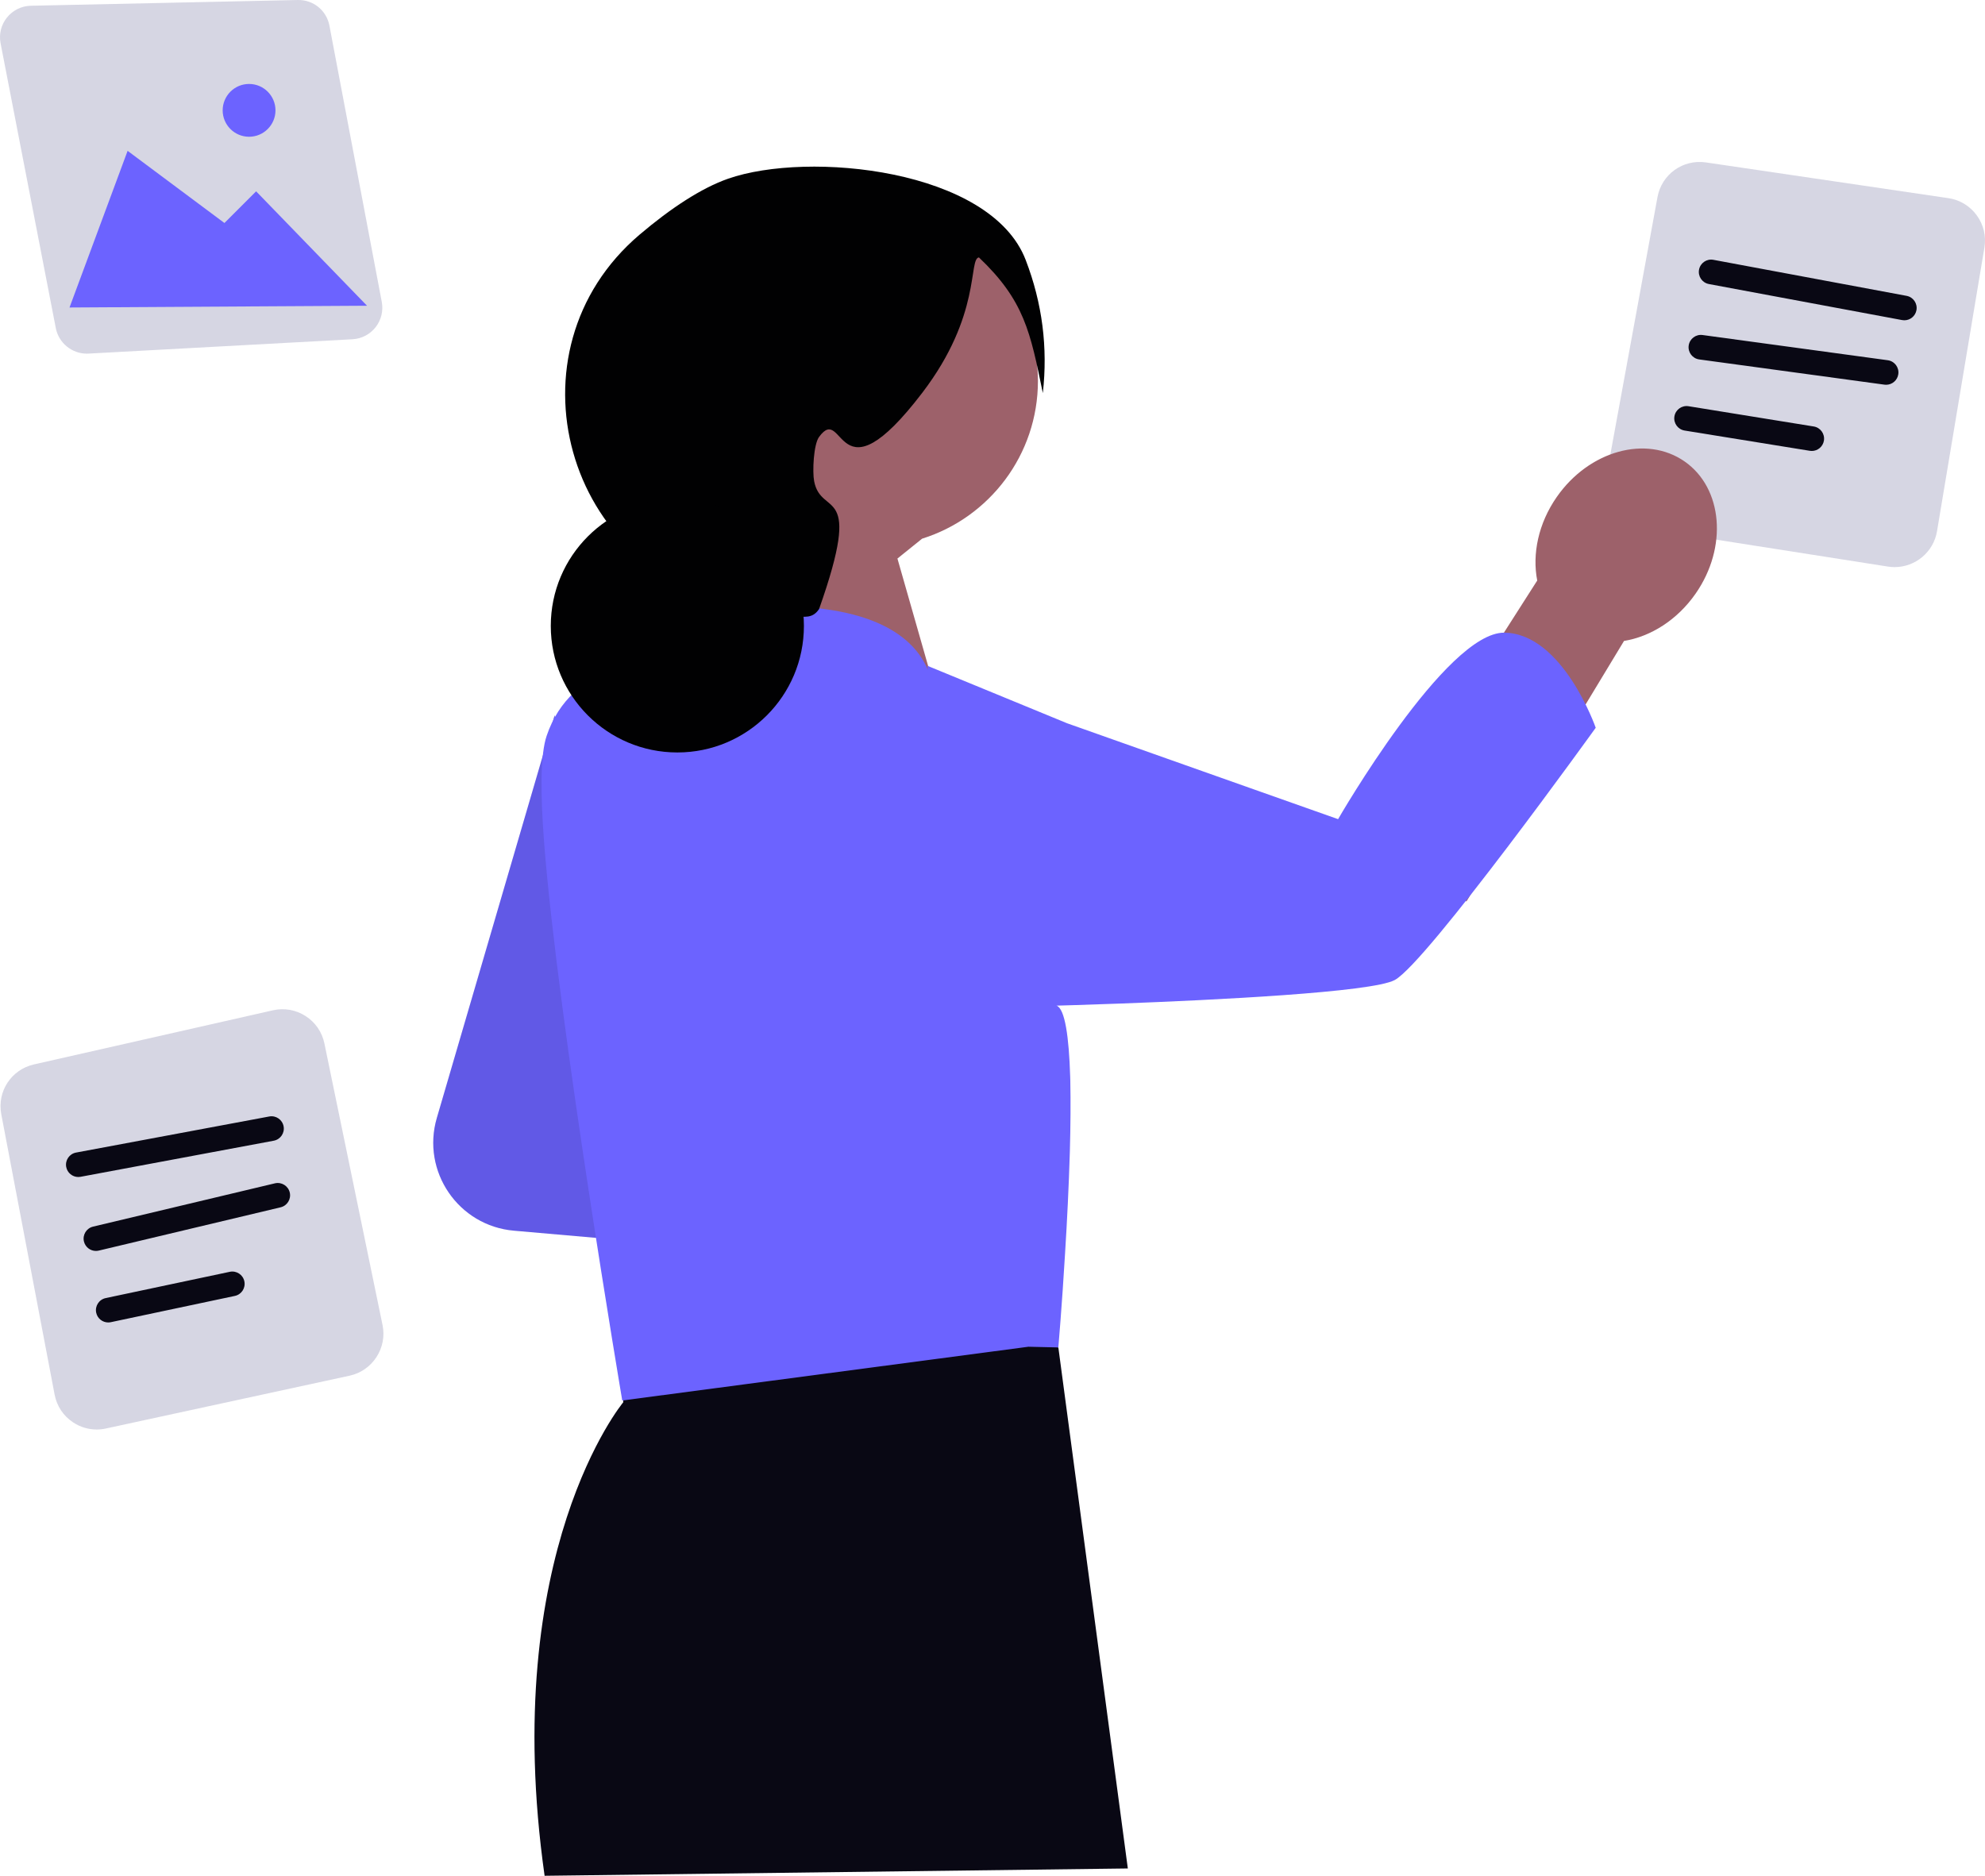
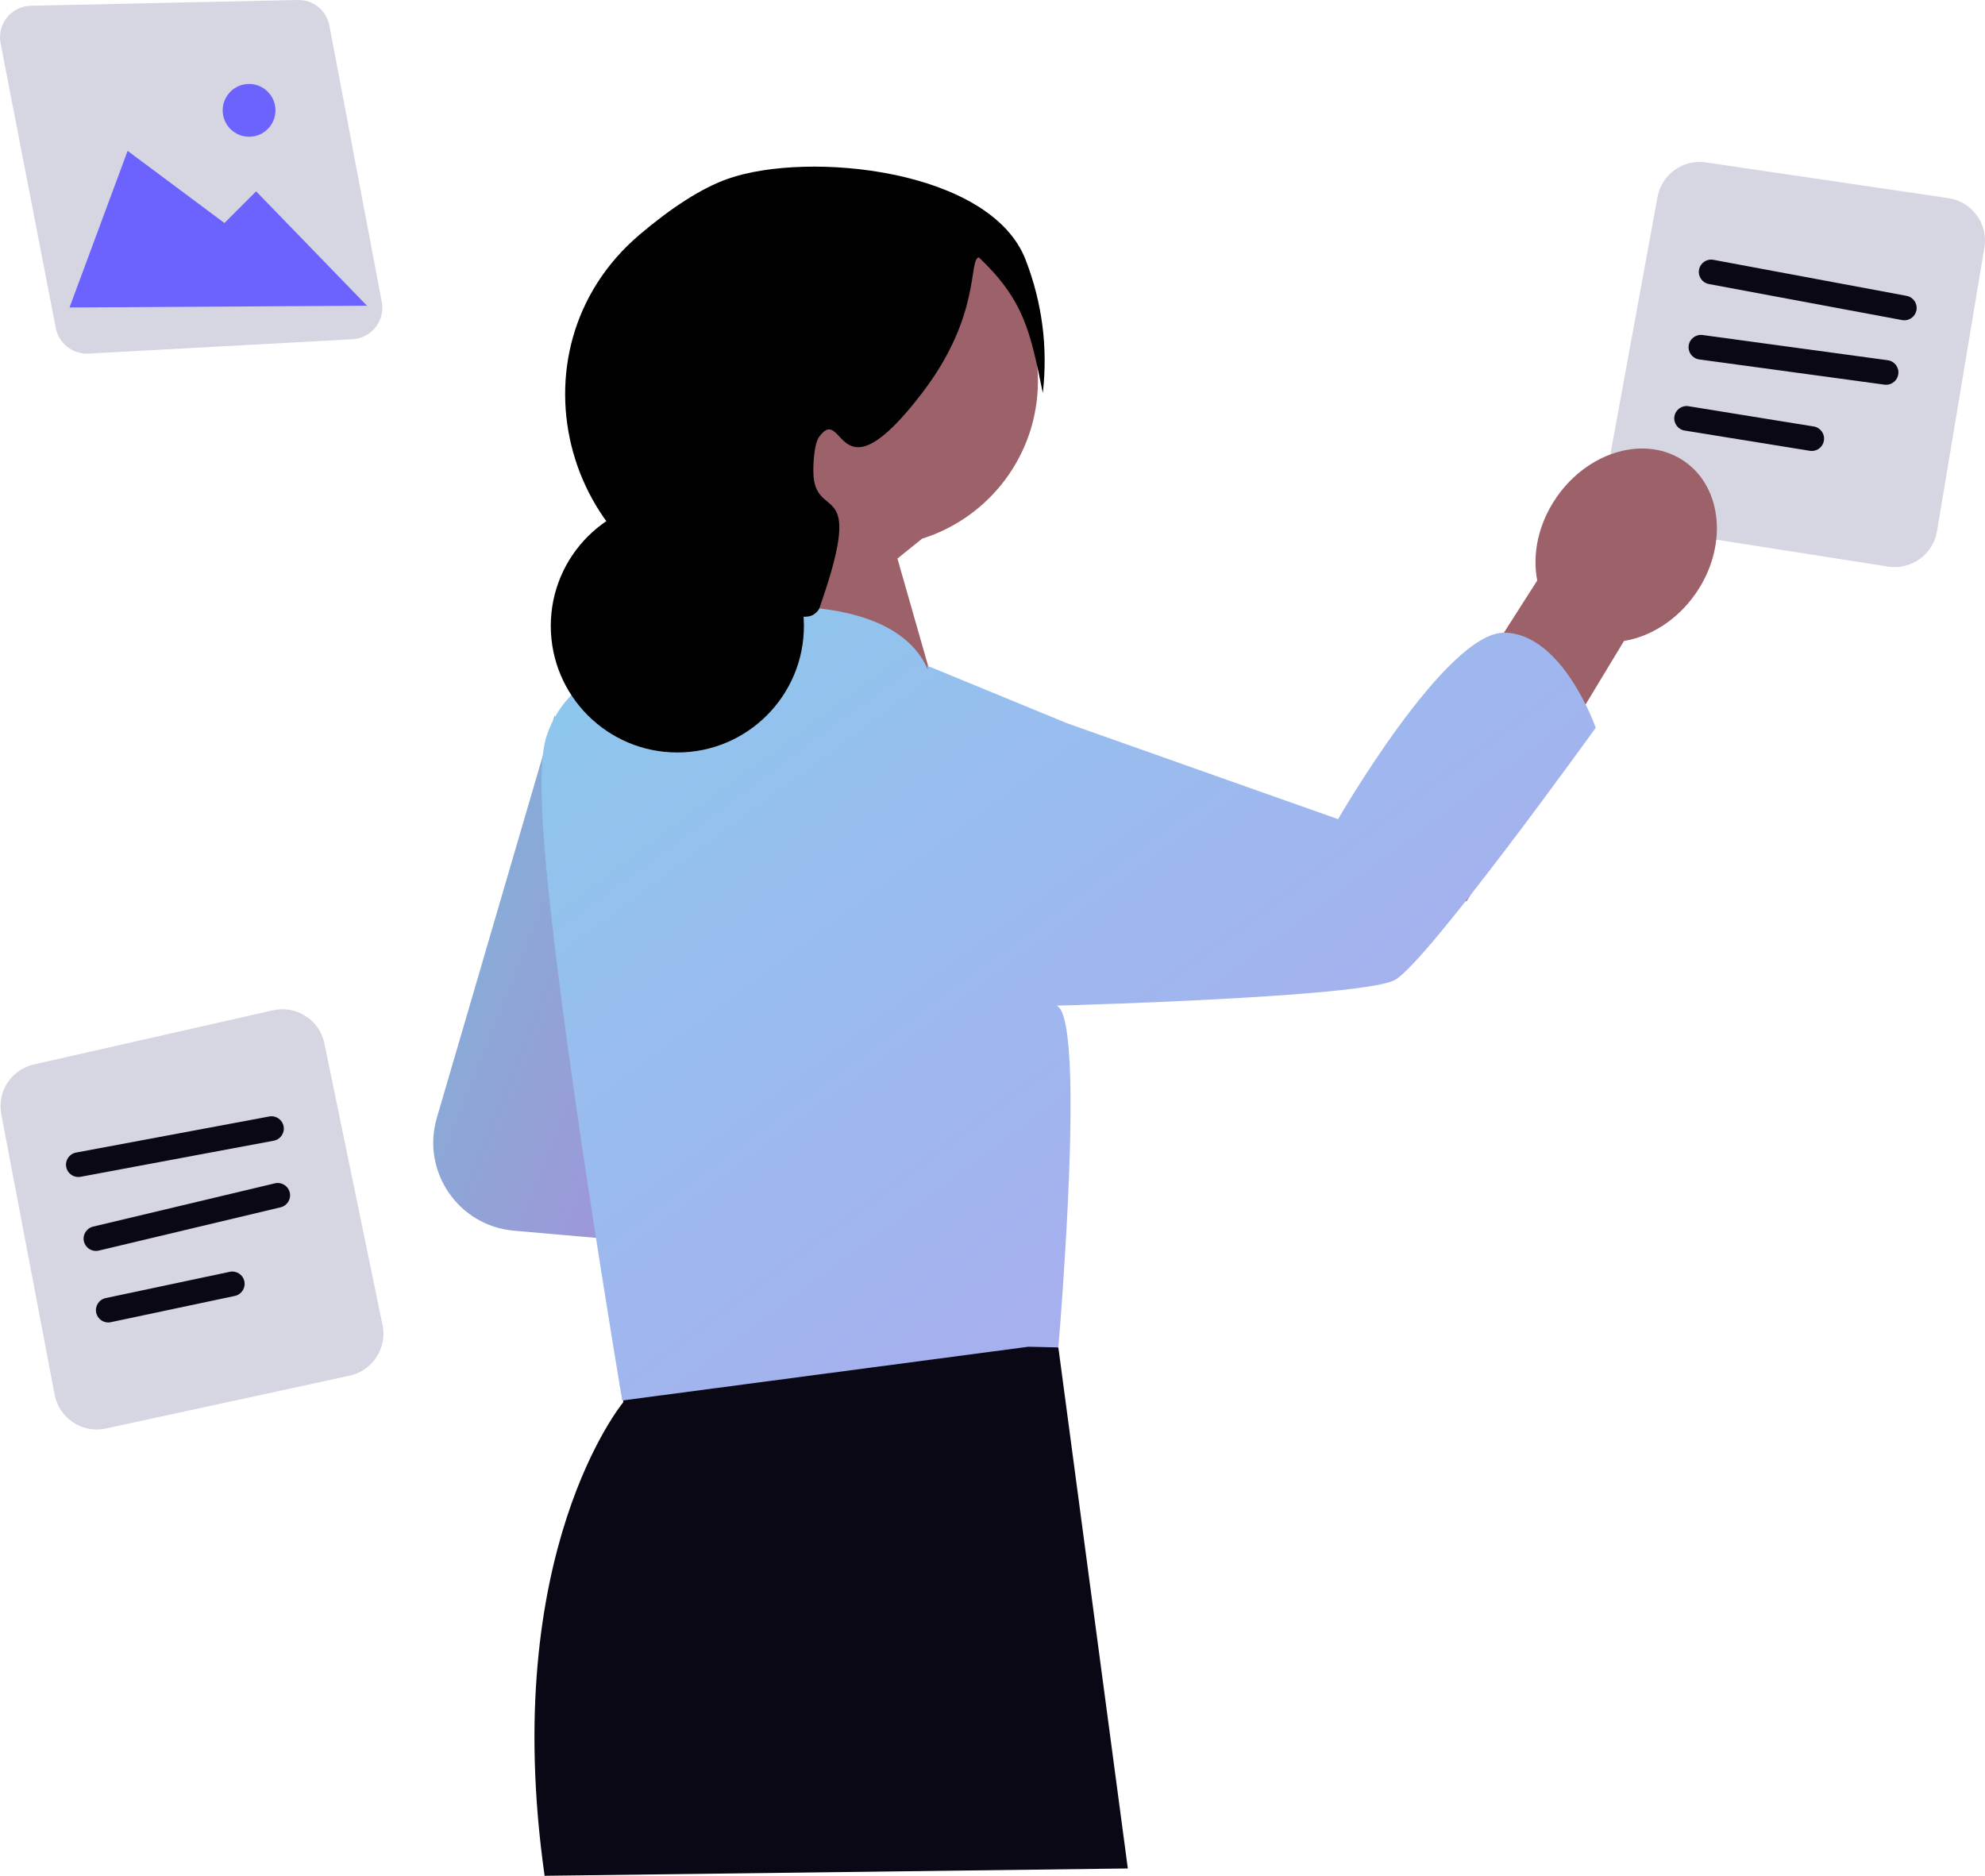
<svg xmlns="http://www.w3.org/2000/svg" id="uuid-b619416f-6205-486c-b78f-4a074302c8ec" width="796.833" height="753.078" viewBox="0 0 796.833 753.078">
-   <path d="M34.839,141.981c-6.004,0-11.283-4.302-12.437-10.255L.233,17.379c-.712-3.674.228-7.452,2.578-10.364,2.349-2.911,5.842-4.628,9.584-4.708L119.527.003c6.256-.142,11.559,4.2,12.716,10.304l21.012,110.892c.679,3.588-.222,7.294-2.476,10.169-2.252,2.874-5.635,4.636-9.28,4.833l-105.975,5.76c-.229.012-.458.019-.685.019Z" fill="#d6d6e3" />
-   <polygon points="27.906 123.45 51.226 60.557 90.092 89.53 102.812 76.81 147.331 122.743 27.906 123.45" fill="#6c63ff" />
-   <path d="M99.985,54.904c-5.845,0-10.6-4.755-10.6-10.6s4.755-10.6,10.6-10.6,10.6,4.755,10.6,10.6-4.755,10.6-10.6,10.6Z" fill="#6c63ff" />
-   <path d="M38.806,573.912c-3.34,0-6.607-.977-9.465-2.868-3.906-2.586-6.541-6.545-7.416-11.146L.514,447.358c-1.743-9.167,4.019-17.962,13.119-20.021l95.917-21.727c4.552-1.028,9.214-.206,13.134,2.317,3.922,2.526,6.601,6.433,7.544,11l23.338,113.056c1.902,9.213-4.03,18.327-13.222,20.32l-97.845,21.209c-1.228.266-2.465.399-3.692.399Z" fill="#d6d6e3" />
+   <defs>
+     <linearGradient id="art-sky" x1="0" y1="0" x2="1" y2="1">
+       <stop id="art-sky-start--paint-sky" offset="0" stop-color="#8bc9ed" />
+       <stop id="art-sky-end--paint-violet" offset="1" stop-color="#b3a4ef" />
+     </linearGradient>
+   </defs>
+   <path id="art-3--paint-paperShade" d="M34.839,141.981c-6.004,0-11.283-4.302-12.437-10.255L.233,17.379c-.712-3.674.228-7.452,2.578-10.364,2.349-2.911,5.842-4.628,9.584-4.708L119.527.003c6.256-.142,11.559,4.2,12.716,10.304l21.012,110.892c.679,3.588-.222,7.294-2.476,10.169-2.252,2.874-5.635,4.636-9.28,4.833l-105.975,5.76c-.229.012-.458.019-.685.019Z" fill="#d6d6e3" />
+   <polygon id="art-4--paint-sky" points="27.906 123.45 51.226 60.557 90.092 89.53 102.812 76.81 147.331 122.743 27.906 123.45" fill="#6c63ff" />
+   <path id="art-5--paint-amber" d="M99.985,54.904c-5.845,0-10.6-4.755-10.6-10.6s4.755-10.6,10.6-10.6,10.6,4.755,10.6,10.6-4.755,10.6-10.6,10.6Z" fill="#6c63ff" />
+   <path id="art-6--paint-paperShade" d="M38.806,573.912c-3.34,0-6.607-.977-9.465-2.868-3.906-2.586-6.541-6.545-7.416-11.146L.514,447.358c-1.743-9.167,4.019-17.962,13.119-20.021l95.917-21.727c4.552-1.028,9.214-.206,13.134,2.317,3.922,2.526,6.601,6.433,7.544,11l23.338,113.056c1.902,9.213-4.03,18.327-13.222,20.32l-97.845,21.209c-1.228.266-2.465.399-3.692.399Z" fill="#d6d6e3" />
  <path d="M31.435,472.538c-2.335,0-4.412-1.66-4.857-4.04-.502-2.686,1.268-5.27,3.954-5.771l77.544-14.486c2.684-.509,5.268,1.268,5.771,3.954s-1.268,5.27-3.954,5.771l-77.544,14.486c-.306.058-.613.086-.914.086Z" fill="#090814" />
  <path d="M38.502,502.217c-2.239,0-4.266-1.529-4.809-3.802-.632-2.657,1.009-5.325,3.667-5.958l72.995-17.381c2.655-.629,5.323,1.009,5.958,3.667.632,2.657-1.009,5.325-3.667,5.958l-72.995,17.381c-.385.091-.77.135-1.15.135Z" fill="#090814" />
  <path d="M43.448,530.933c-2.287,0-4.341-1.595-4.833-3.922-.566-2.673,1.141-5.299,3.813-5.864l49.8-10.546c2.687-.564,5.3,1.141,5.864,3.813.566,2.673-1.141,5.299-3.813,5.864l-49.8,10.546c-.346.073-.691.109-1.031.109Z" fill="#090814" />
-   <path d="M760.568,227.681c-.879,0-1.768-.069-2.661-.208l-98.907-15.517c-4.629-.727-8.67-3.231-11.381-7.053-2.711-3.82-3.739-8.463-2.896-13.07l20.634-112.685c1.684-9.178,10.223-15.287,19.459-13.941l97.296,14.341c4.614.68,8.668,3.132,11.413,6.902,2.747,3.769,3.836,8.379,3.067,12.979l-19.023,113.862c-1.4,8.386-8.741,14.39-17.001,14.39Z" fill="#d6d6e3" />
+   <path id="art-10--paint-paperShade" d="M760.568,227.681c-.879,0-1.768-.069-2.661-.208l-98.907-15.517c-4.629-.727-8.67-3.231-11.381-7.053-2.711-3.82-3.739-8.463-2.896-13.07l20.634-112.685c1.684-9.178,10.223-15.287,19.459-13.941l97.296,14.341c4.614.68,8.668,3.132,11.413,6.902,2.747,3.769,3.836,8.379,3.067,12.979l-19.023,113.862c-1.4,8.386-8.741,14.39-17.001,14.39Z" fill="#d6d6e3" />
  <path d="M764.456,128.587c-.301,0-.606-.028-.912-.086l-77.55-14.466c-2.686-.501-4.457-3.083-3.956-5.769.5-2.686,3.076-4.468,5.769-3.956l77.55,14.466c2.686.501,4.457,3.083,3.956,5.769-.443,2.379-2.522,4.041-4.857,4.041Z" fill="#090814" />
  <path d="M757.141,154.475c-.224,0-.447-.014-.675-.046l-74.35-10.125c-2.707-.369-4.602-2.861-4.233-5.569.37-2.708,2.871-4.604,5.569-4.233l74.35,10.125c2.707.369,4.602,2.861,4.233,5.569-.338,2.48-2.459,4.279-4.894,4.279Z" fill="#090814" />
  <path d="M727.294,181.05c-.262,0-.529-.022-.796-.065l-50.251-8.132c-2.697-.436-4.528-2.977-4.092-5.674.438-2.697,2.96-4.523,5.674-4.092l50.251,8.132c2.697.436,4.528,2.977,4.092,5.674-.393,2.429-2.493,4.157-4.878,4.157Z" fill="#090814" />
-   <path d="M222.649,287.148l-47.295,161.671c-6.28,21.469,8.649,43.316,30.932,45.267l51.609,4.517-35.246-211.456v0Z" fill="#6c63ff" />
+   <path d="M222.649,287.148l-47.295,161.671c-6.28,21.469,8.649,43.316,30.932,45.267l51.609,4.517-35.246-211.456v0Z" fill="url(#art-sky)" />
  <path d="M222.649,287.148l-47.295,161.671c-6.28,21.469,8.649,43.316,30.932,45.267l51.609,4.517-35.246-211.456v0Z" isolation="isolate" opacity=".1" />
  <path d="M651.921,257.323l-63.263,104.625-29.787-37.737,58.214-91.143c-2.068-10.604.436-22.911,7.837-33.54,12.949-18.597,35.924-24.986,51.315-14.269,15.391,10.717,17.37,34.48,4.421,53.078-7.401,10.629-18.075,17.247-28.738,18.987h0Z" fill="#9d616a" />
  <path d="M257.516,510.953l-7.597,25.838.258,26.199s-49.967,60.098-31.559,190.088l234.124-2.936-27.889-209.17-167.336-30.019Z" fill="#090814" />
  <path d="M283.869,152.909c0-36.668,29.726-66.394,66.394-66.394s66.394,29.726,66.394,66.394c0,29.738-19.553,54.907-46.503,63.359l-9.899,7.976,17.771,62.2-20.708,14.649-65.432-54.527s14.135-18.005,21.716-38.306c-17.917-11.89-29.735-32.237-29.735-55.351h0Z" fill="#9d616a" />
-   <path d="M603.921,254.002c-23.441-.357-66.773,74.868-66.773,74.868l-35.596-12.588-73.208-25.917-56.106-23.092.247,1.696c-.221-.532-.461-1.069-.725-1.611-5.898-12.154-23.032-26.454-71.676-23.62l-22.905,18.079-3.115,2.477s-14.453-1.251-28.854,4.494c-10.418,4.188-20.836,12.002-25.765,26.607-2.553,7.533-2.553,23.109-1.021,42.899,5.541,71.65,31.366,223.97,31.366,223.97l163.03-21.582,12.027.281s1.43-16.419,2.707-37.919c.792-12.614,1.507-26.94,1.915-40.728.281-10.112.357-19.917.179-28.548-.025-.537-.025-1.073-.051-1.609-.485-15.755-2.068-27.168-5.464-28.42,0,0,10.546-.281,25.765-.843,36.77-1.379,100.862-4.469,110.004-9.448,12.921-7.022,80.664-101.271,80.664-101.271,0,0-13.176-37.792-36.642-38.175l-0.0 0Z" fill="#6c63ff" />
-   <path d="M418.619,157.809c-5.015-24.537-7.421-37.106-25.651-54.463-4.327.612,1.142,23.048-22.708,54.302-34.671,45.432-31.214,3.776-41.467,17.771-2.226,3.038-2.706,14-1.975,17.771,2.89,14.901,19.994.351,1.975,51.34-2.681,3.966-5.842,3.002-9.873,2.962-.312-.003,1.733-.394-5.924-1.975-3.654-.755-8.77-1.646-14.902-2.679-71.235-12.001-96.388-101.884-41.328-148.647,12.527-10.639,24.821-18.703,35.496-22.439,32.15-11.254,105.401-3.939,119.464,32.581,6.708,17.421,8.949,35.271,6.893,53.476h0Z" fill="#010102" />
-   <circle cx="271.905" cy="251.287" r="50.806" fill="#010102" />
+   <path d="M603.921,254.002c-23.441-.357-66.773,74.868-66.773,74.868l-35.596-12.588-73.208-25.917-56.106-23.092.247,1.696c-.221-.532-.461-1.069-.725-1.611-5.898-12.154-23.032-26.454-71.676-23.62l-22.905,18.079-3.115,2.477s-14.453-1.251-28.854,4.494c-10.418,4.188-20.836,12.002-25.765,26.607-2.553,7.533-2.553,23.109-1.021,42.899,5.541,71.65,31.366,223.97,31.366,223.97l163.03-21.582,12.027.281s1.43-16.419,2.707-37.919c.792-12.614,1.507-26.94,1.915-40.728.281-10.112.357-19.917.179-28.548-.025-.537-.025-1.073-.051-1.609-.485-15.755-2.068-27.168-5.464-28.42,0,0,10.546-.281,25.765-.843,36.77-1.379,100.862-4.469,110.004-9.448,12.921-7.022,80.664-101.271,80.664-101.271,0,0-13.176-37.792-36.642-38.175l-0.0 0Z" fill="url(#art-sky)" />
+   <path id="art-20--paint-hair" d="M418.619,157.809c-5.015-24.537-7.421-37.106-25.651-54.463-4.327.612,1.142,23.048-22.708,54.302-34.671,45.432-31.214,3.776-41.467,17.771-2.226,3.038-2.706,14-1.975,17.771,2.89,14.901,19.994.351,1.975,51.34-2.681,3.966-5.842,3.002-9.873,2.962-.312-.003,1.733-.394-5.924-1.975-3.654-.755-8.77-1.646-14.902-2.679-71.235-12.001-96.388-101.884-41.328-148.647,12.527-10.639,24.821-18.703,35.496-22.439,32.15-11.254,105.401-3.939,119.464,32.581,6.708,17.421,8.949,35.271,6.893,53.476h0Z" fill="#010102" />
+   <circle id="art-21--paint-hair" cx="271.905" cy="251.287" r="50.806" fill="#010102" />
</svg>
